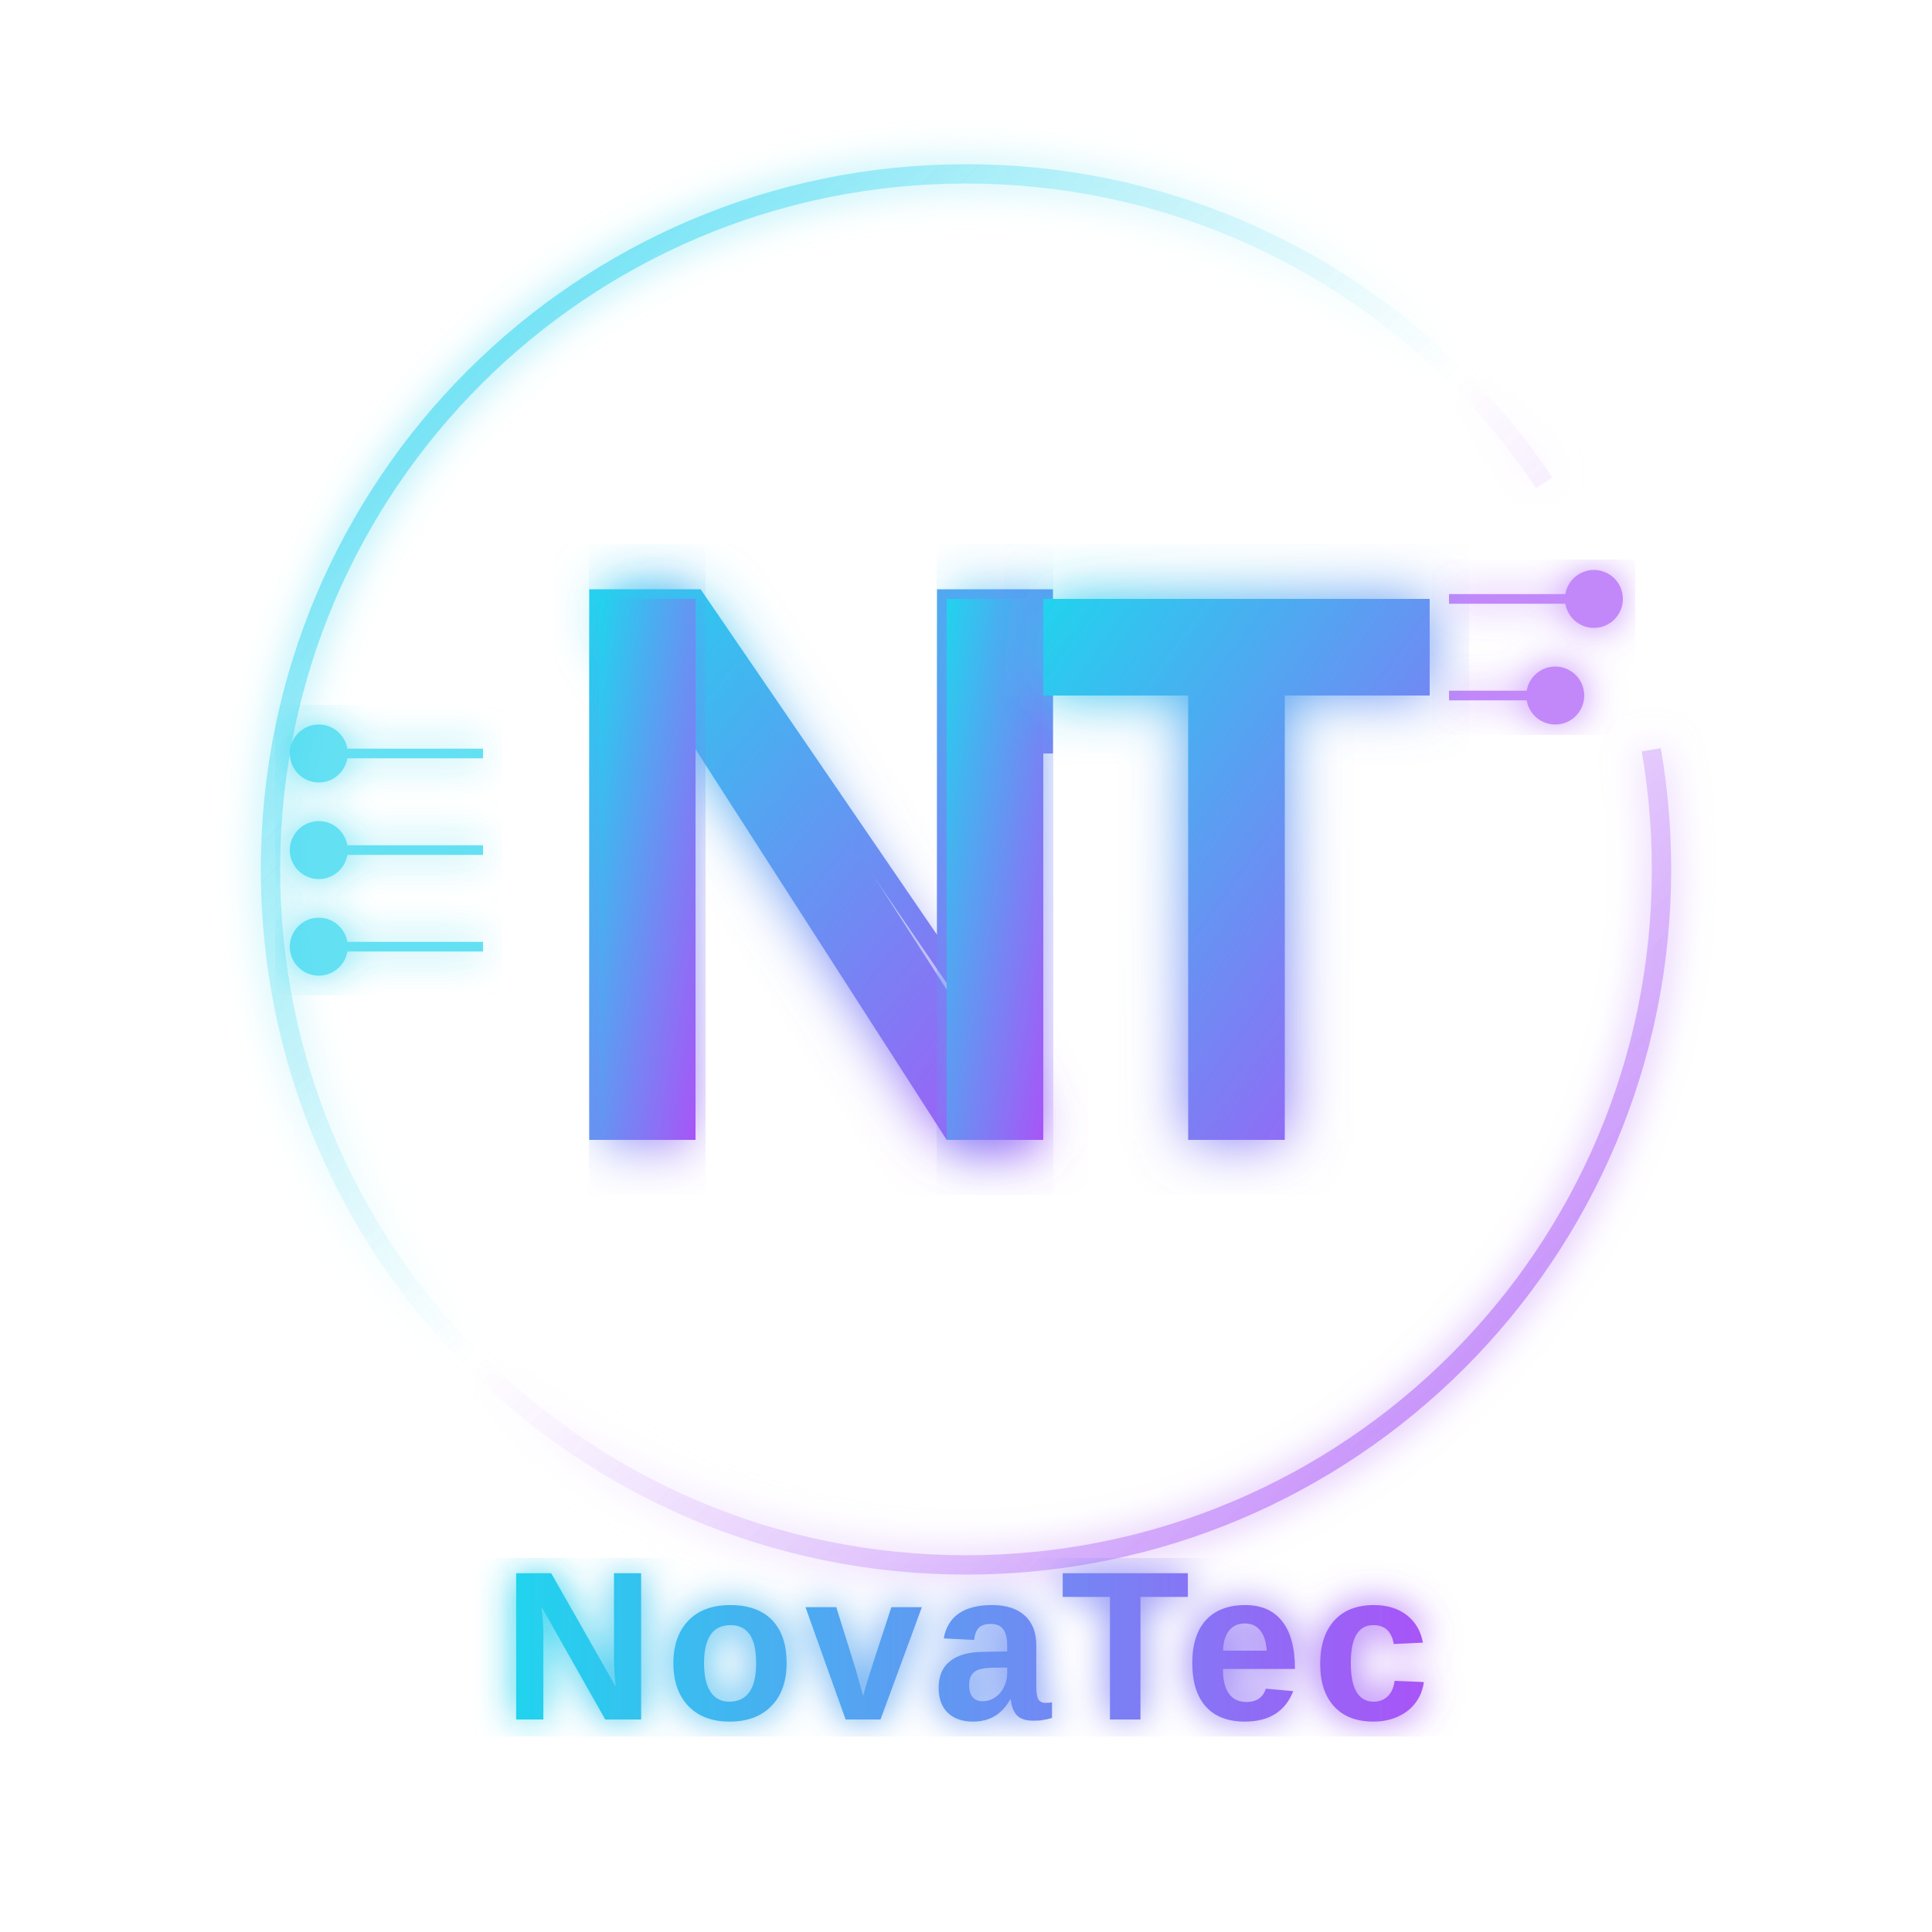
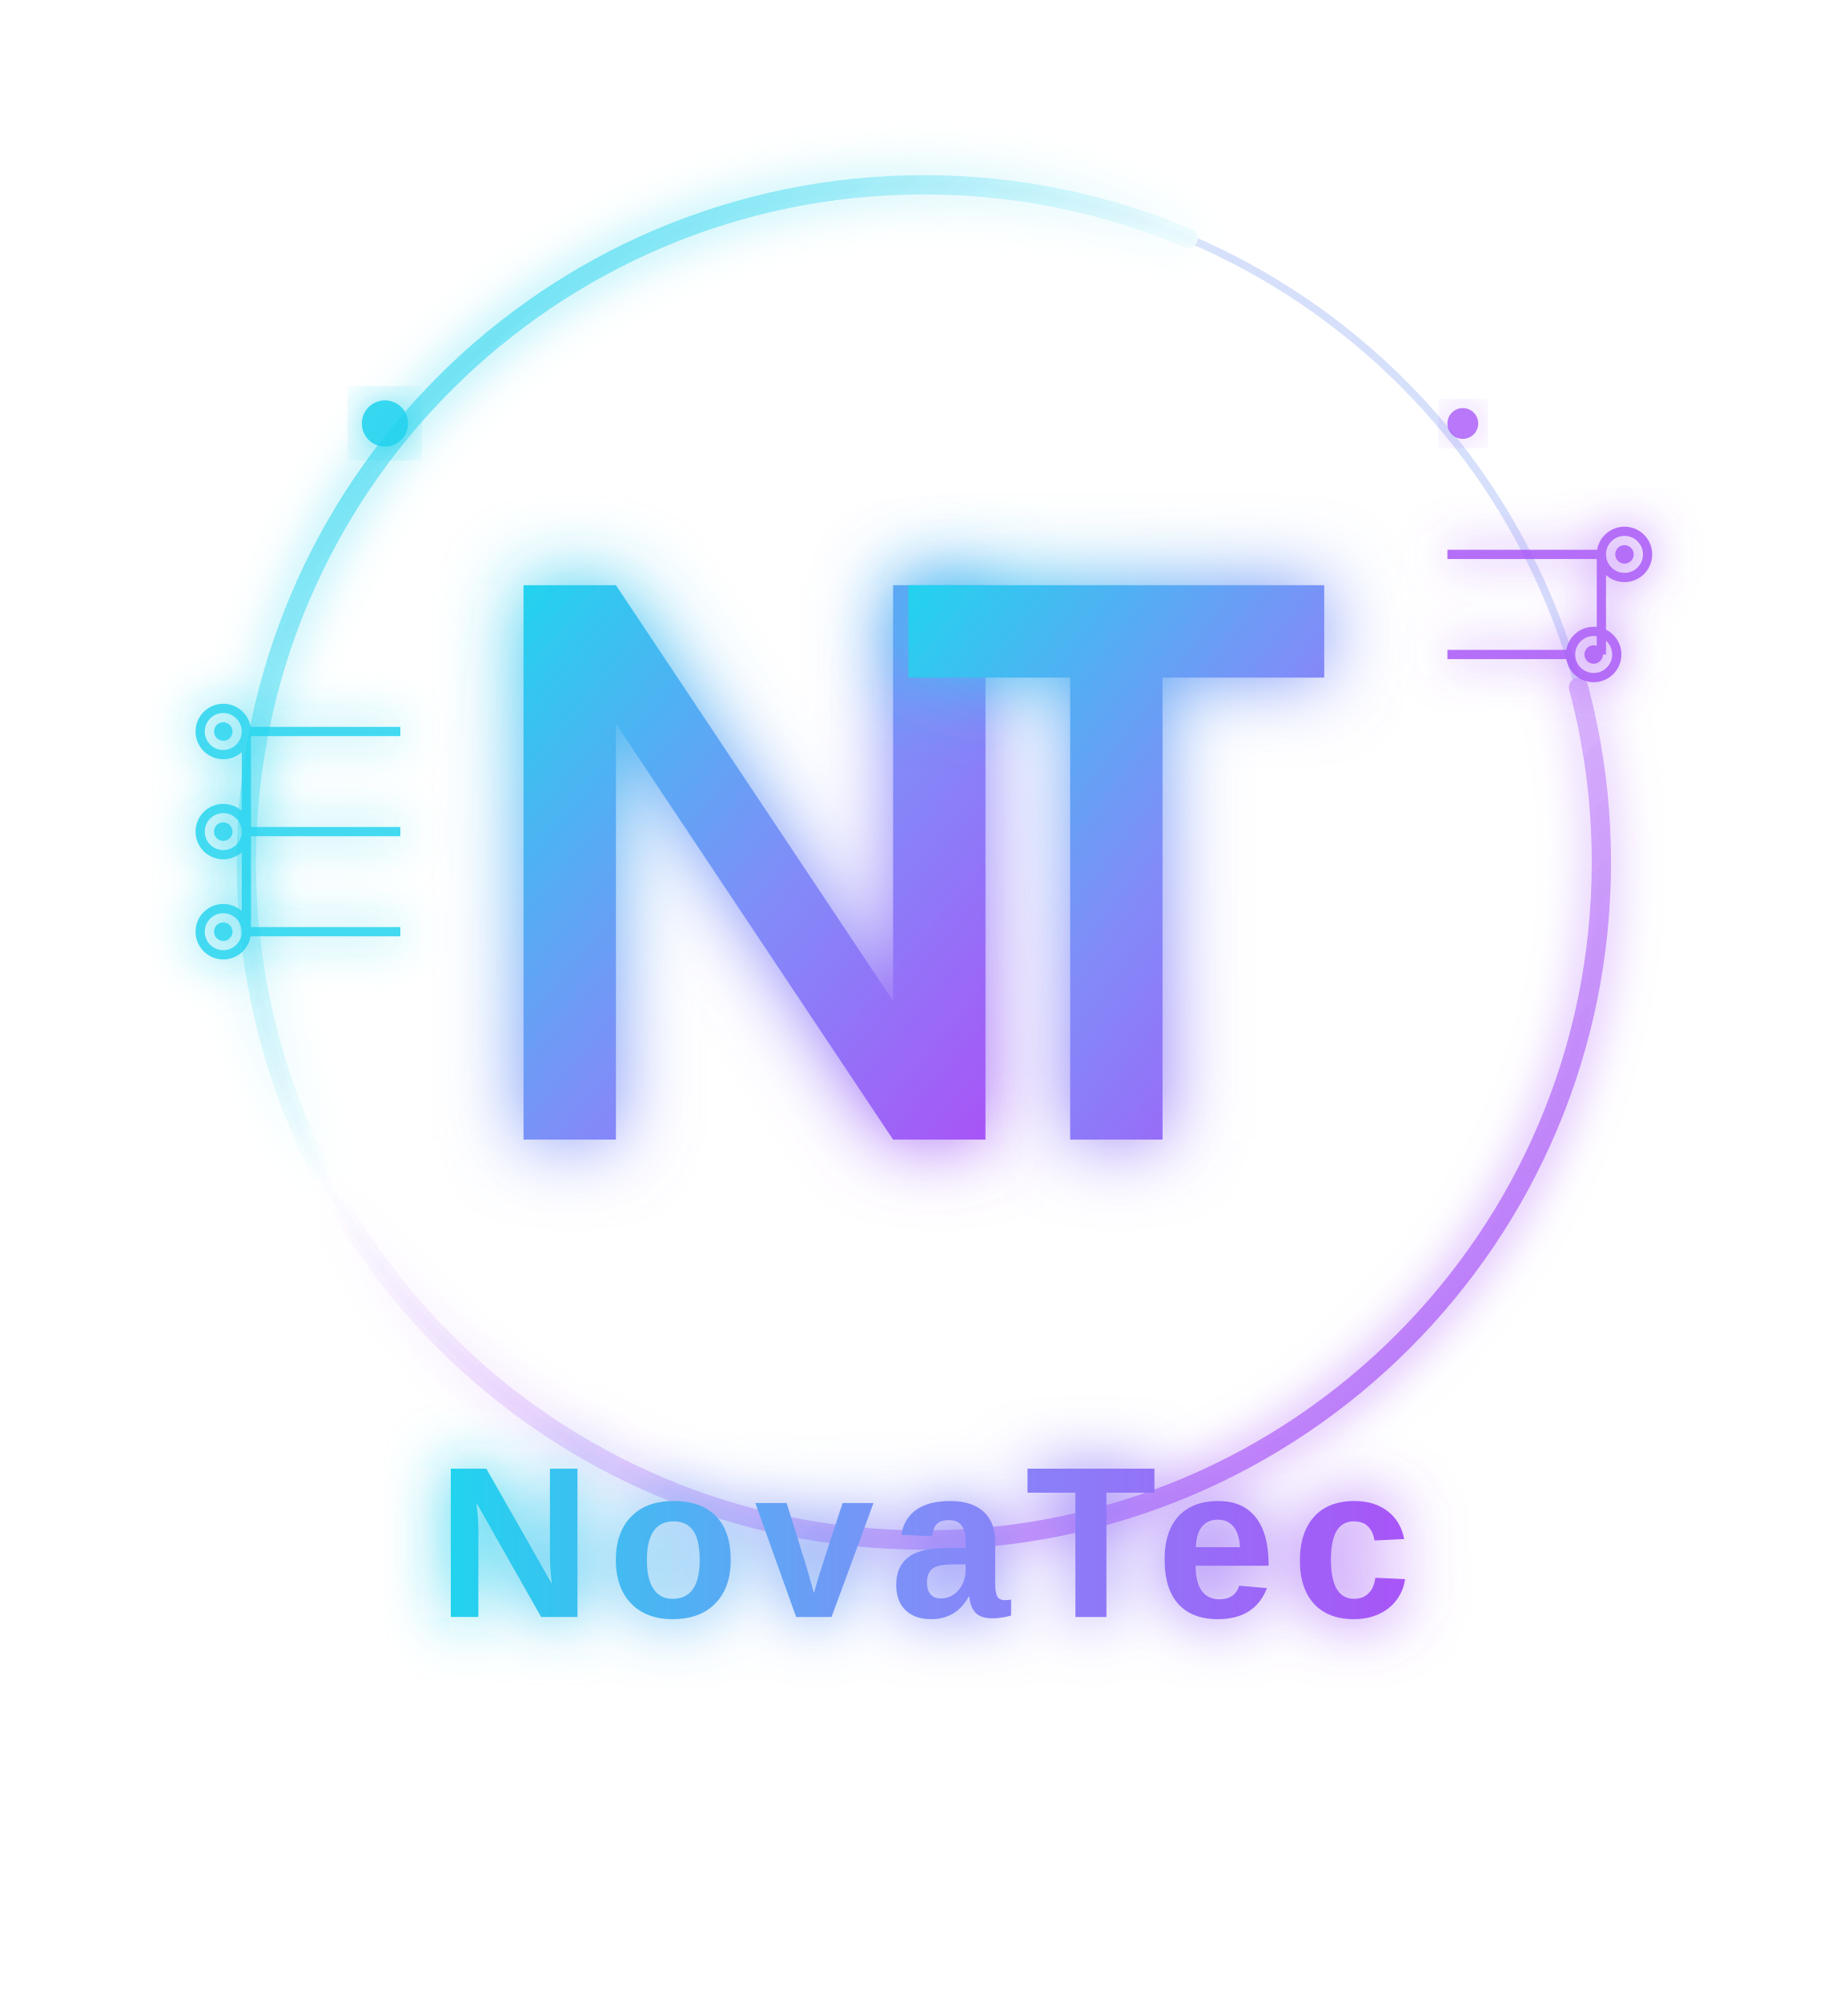
- <svg xmlns="http://www.w3.org/2000/svg" viewBox="0 0 200 200" fill="none">
+ <svg xmlns="http://www.w3.org/2000/svg" viewBox="0 0 240 260" fill="none">
  <defs>
    <linearGradient id="ntGrad" x1="0%" y1="0%" x2="100%" y2="100%">
      <stop offset="0%" stop-color="#22d3ee" />
+       <stop offset="55%" stop-color="#818cf8" />
      <stop offset="100%" stop-color="#a855f7" />
    </linearGradient>
-     <linearGradient id="circleGrad" x1="0%" y1="0%" x2="100%" y2="100%">
-       <stop offset="0%" stop-color="#22d3ee" stop-opacity="0.9" />
-       <stop offset="50%" stop-color="#ffffff" stop-opacity="0.6" />
-       <stop offset="100%" stop-color="#a855f7" stop-opacity="0.9" />
+     <linearGradient id="ringGrad" x1="0%" y1="0%" x2="100%" y2="100%">
+       <stop offset="0%" stop-color="#22d3ee" />
+       <stop offset="40%" stop-color="#ffffff" stop-opacity="0.9" />
+       <stop offset="100%" stop-color="#a855f7" />
    </linearGradient>
    <linearGradient id="textGrad" x1="0%" y1="0%" x2="100%" y2="0%">
      <stop offset="0%" stop-color="#22d3ee" />
+       <stop offset="50%" stop-color="#818cf8" />
      <stop offset="100%" stop-color="#a855f7" />
    </linearGradient>
-     <filter id="glow">
-       <feGaussianBlur stdDeviation="2" result="coloredBlur" />
+     <filter id="glow" x="-30%" y="-30%" width="160%" height="160%">
+       <feGaussianBlur stdDeviation="3" result="blur" />
      <feMerge>
-         <feMergeNode in="coloredBlur" />
+         <feMergeNode in="blur" />
        <feMergeNode in="SourceGraphic" />
      </feMerge>
    </filter>
-     <filter id="glowStrong">
-       <feGaussianBlur stdDeviation="3" result="coloredBlur" />
+     <filter id="glowStrong" x="-40%" y="-40%" width="180%" height="180%">
+       <feGaussianBlur stdDeviation="5" result="blur" />
      <feMerge>
-         <feMergeNode in="coloredBlur" />
+         <feMergeNode in="blur" />
+         <feMergeNode in="SourceGraphic" />
+       </feMerge>
+     </filter>
+     <filter id="glowText" x="-20%" y="-60%" width="140%" height="220%">
+       <feGaussianBlur stdDeviation="4" result="blur" />
+       <feMerge>
+         <feMergeNode in="blur" />
        <feMergeNode in="SourceGraphic" />
      </feMerge>
    </filter>
  </defs>
-   <circle cx="100" cy="90" r="72" stroke="url(#circleGrad)" stroke-width="2" stroke-dasharray="420 30" stroke-dashoffset="10" filter="url(#glow)" />
-   <g stroke="#22d3ee" stroke-width="1" opacity="0.7" filter="url(#glow)">
-     <line x1="34" y1="78" x2="50" y2="78" />
-     <line x1="34" y1="88" x2="50" y2="88" />
-     <line x1="34" y1="98" x2="50" y2="98" />
-     <circle cx="33" cy="78" r="2.5" fill="#22d3ee" />
-     <circle cx="33" cy="88" r="2.5" fill="#22d3ee" />
-     <circle cx="33" cy="98" r="2.5" fill="#22d3ee" />
+   <circle cx="120" cy="112" r="88" stroke="#22d3ee" stroke-width="1" opacity="0.15" fill="none" />
+   <circle cx="120" cy="112" r="88" stroke="#a855f7" stroke-width="1" opacity="0.15" fill="none" />
+   <circle cx="120" cy="112" r="88" stroke="url(#ringGrad)" stroke-width="2.5" stroke-dasharray="480 80" stroke-dashoffset="30" stroke-linecap="round" fill="none" filter="url(#glow)" />
+   <circle cx="50" cy="55" r="3" fill="#22d3ee" opacity="0.9" filter="url(#glow)" />
+   <circle cx="190" cy="55" r="2" fill="#a855f7" opacity="0.8" filter="url(#glow)" />
+   <g filter="url(#glow)" opacity="0.85">
+     <line x1="32" y1="95" x2="52" y2="95" stroke="#22d3ee" stroke-width="1.2" />
+     <line x1="32" y1="108" x2="52" y2="108" stroke="#22d3ee" stroke-width="1.2" />
+     <line x1="32" y1="121" x2="52" y2="121" stroke="#22d3ee" stroke-width="1.2" />
+     <line x1="32" y1="95" x2="32" y2="121" stroke="#22d3ee" stroke-width="1.2" />
+     <circle cx="29" cy="95" r="3" fill="none" stroke="#22d3ee" stroke-width="1.2" />
+     <circle cx="29" cy="108" r="3" fill="none" stroke="#22d3ee" stroke-width="1.2" />
+     <circle cx="29" cy="121" r="3" fill="none" stroke="#22d3ee" stroke-width="1.2" />
+     <circle cx="29" cy="95" r="1.2" fill="#22d3ee" />
+     <circle cx="29" cy="108" r="1.2" fill="#22d3ee" />
+     <circle cx="29" cy="121" r="1.2" fill="#22d3ee" />
  </g>
-   <g stroke="#a855f7" stroke-width="1" opacity="0.7" filter="url(#glow)">
-     <line x1="150" y1="62" x2="164" y2="62" />
-     <line x1="150" y1="72" x2="160" y2="72" />
-     <circle cx="165" cy="62" r="2.5" fill="#a855f7" />
-     <circle cx="161" cy="72" r="2.5" fill="#a855f7" />
+   <g filter="url(#glow)" opacity="0.85">
+     <line x1="188" y1="72" x2="208" y2="72" stroke="#a855f7" stroke-width="1.2" />
+     <line x1="188" y1="85" x2="204" y2="85" stroke="#a855f7" stroke-width="1.2" />
+     <line x1="208" y1="72" x2="208" y2="85" stroke="#a855f7" stroke-width="1.2" />
+     <circle cx="211" cy="72" r="3" fill="none" stroke="#a855f7" stroke-width="1.2" />
+     <circle cx="207" cy="85" r="3" fill="none" stroke="#a855f7" stroke-width="1.2" />
+     <circle cx="211" cy="72" r="1.2" fill="#a855f7" />
+     <circle cx="207" cy="85" r="1.2" fill="#a855f7" />
  </g>
-   <path d="M62 118 L62 62 L72 62 L98 100 L98 62 L108 62 L108 78" stroke="url(#ntGrad)" stroke-width="2" fill="none" />
-   <polygon points="62,62 72,62 108,118 98,118 62,62" fill="url(#ntGrad)" filter="url(#glowStrong)" />
-   <polygon points="62,62 72,62 72,118 62,118" fill="url(#ntGrad)" filter="url(#glowStrong)" />
-   <polygon points="98,62 108,62 108,118 98,118" fill="url(#ntGrad)" filter="url(#glowStrong)" />
-   <polygon points="108,62 148,62 148,72 133,72 133,118 123,118 123,72 108,72" fill="url(#ntGrad)" filter="url(#glowStrong)" />
-   <text x="100" y="178" text-anchor="middle" font-family="Arial, sans-serif" font-size="22" font-weight="700" fill="url(#textGrad)" filter="url(#glow)" letter-spacing="1">NovaTec</text>
+   <g filter="url(#glowStrong)">
+     <polygon points="68,148 68,76 80,76 116,130 116,76 128,76 128,148 116,148 80,94 80,148" fill="url(#ntGrad)" />
+   </g>
+   <g filter="url(#glowStrong)">
+     <polygon points="118,76 172,76 172,88 151,88 151,148 139,148 139,88 118,88" fill="url(#ntGrad)" />
+   </g>
+   <text x="120" y="210" text-anchor="middle" font-family="'Arial Black', 'Arial Bold', Arial, sans-serif" font-size="28" font-weight="900" letter-spacing="2" fill="url(#textGrad)" filter="url(#glowText)">NovaTec</text>
</svg>
